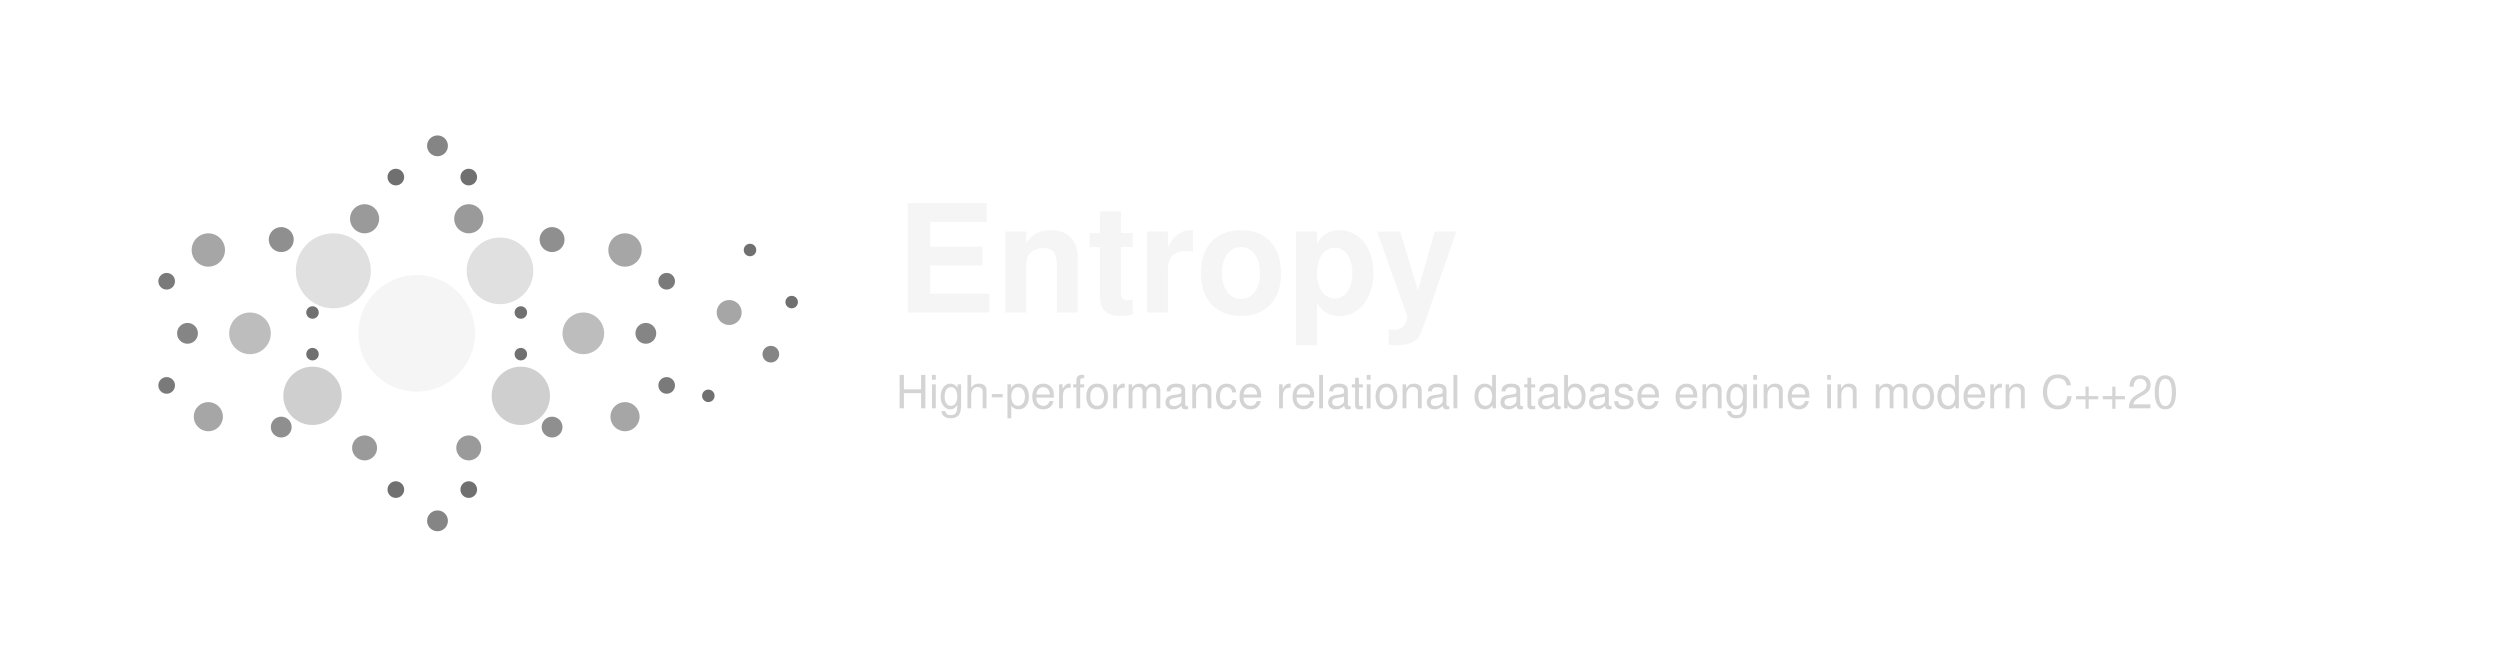
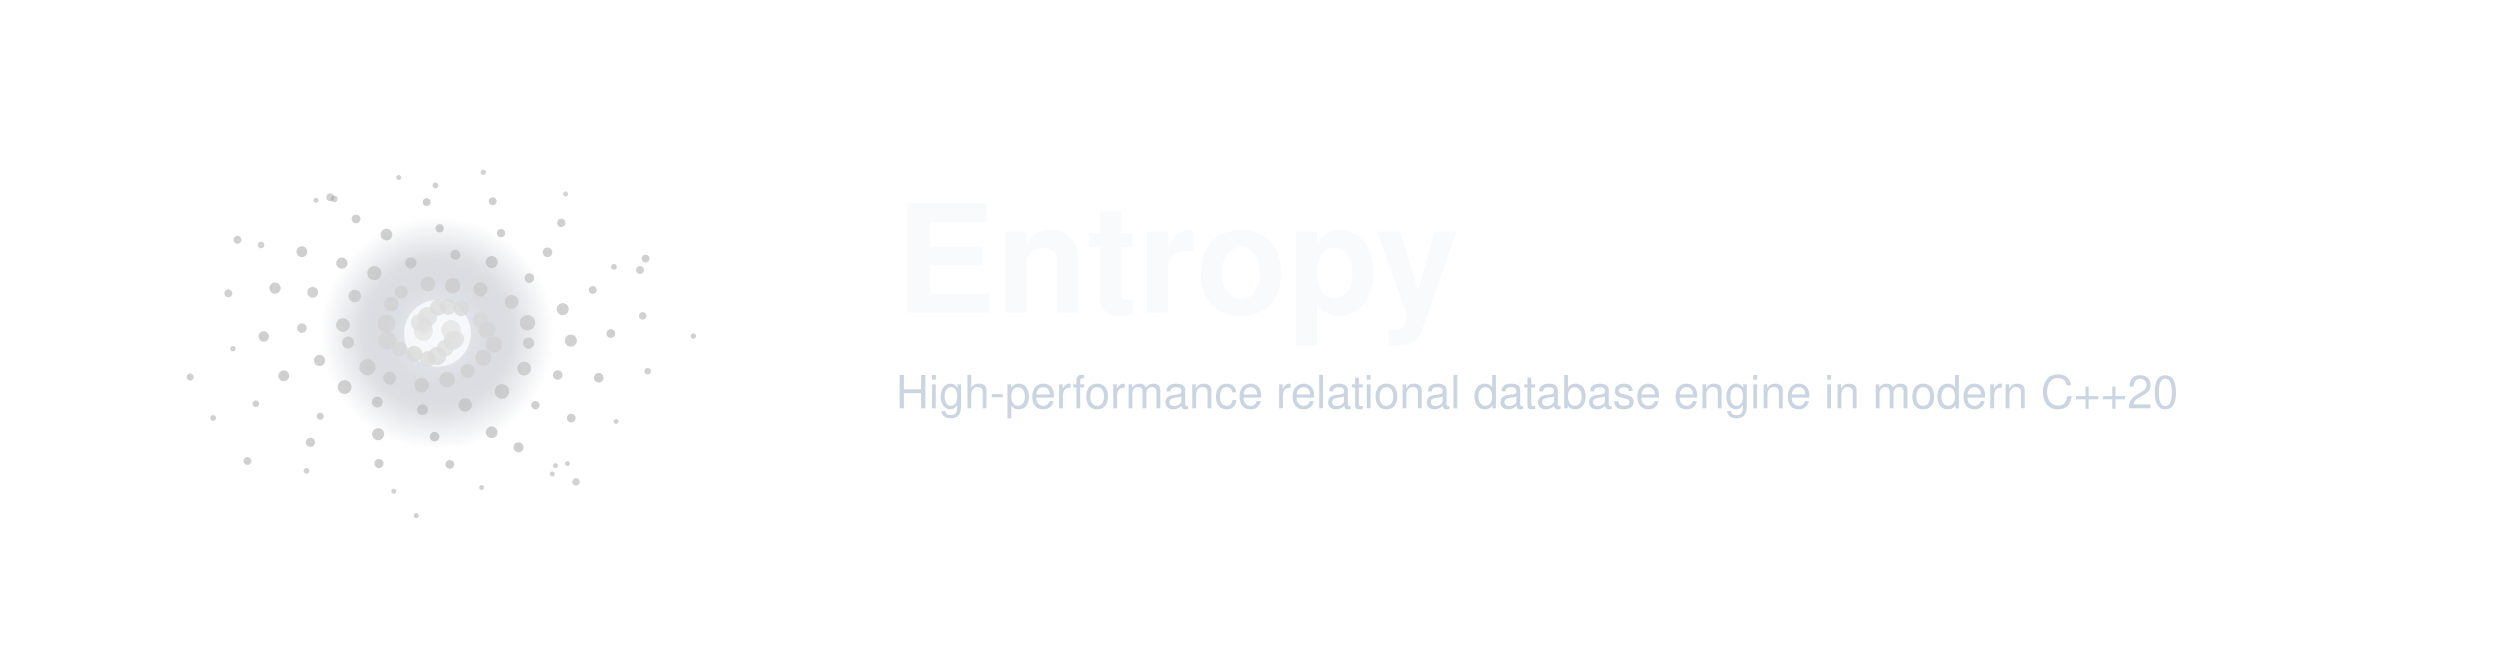
<svg xmlns="http://www.w3.org/2000/svg" width="1200" height="320" viewBox="0 0 1200 320" fill="none" role="img" aria-label="Entropy Database Engine">
+   <defs>
+     <radialGradient id="core-dark" cx="50%" cy="50%" r="50%">
+       <stop offset="0%" stop-color="#f8fafc" stop-opacity="0.9" />
+       <stop offset="65%" stop-color="#9ca3af" stop-opacity="0.35" />
+       <stop offset="100%" stop-color="#9ca3af" stop-opacity="0" />
+     </radialGradient>
+   </defs>
  <g>
-     <circle cx="200" cy="160" r="28" fill="#F5F5F5" />
-     <circle cx="160" cy="130" r="18" fill="#E0E0E0" />
-     <circle cx="240" cy="130" r="16" fill="#E0E0E0" />
-     <circle cx="150" cy="190" r="14" fill="#CFCFCF" />
-     <circle cx="250" cy="190" r="14" fill="#CFCFCF" />
-     <circle cx="120" cy="160" r="10" fill="#BDBDBD" />
-     <circle cx="280" cy="160" r="10" fill="#BDBDBD" />
-     <circle cx="100" cy="120" r="8" fill="#A6A6A6" />
-     <circle cx="300" cy="120" r="8" fill="#A6A6A6" />
-     <circle cx="100" cy="200" r="7" fill="#A6A6A6" />
-     <circle cx="300" cy="200" r="7" fill="#A6A6A6" />
-     <circle cx="175" cy="105" r="7" fill="#9A9A9A" />
-     <circle cx="225" cy="105" r="7" fill="#9A9A9A" />
-     <circle cx="175" cy="215" r="6" fill="#9A9A9A" />
-     <circle cx="225" cy="215" r="6" fill="#9A9A9A" />
-     <circle cx="135" cy="115" r="6" fill="#8F8F8F" />
-     <circle cx="265" cy="115" r="6" fill="#8F8F8F" />
-     <circle cx="135" cy="205" r="5" fill="#8F8F8F" />
-     <circle cx="265" cy="205" r="5" fill="#8F8F8F" />
-     <circle cx="90" cy="160" r="5" fill="#858585" />
-     <circle cx="310" cy="160" r="5" fill="#858585" />
-     <circle cx="80" cy="135" r="4" fill="#7A7A7A" />
-     <circle cx="80" cy="185" r="4" fill="#7A7A7A" />
-     <circle cx="320" cy="135" r="4" fill="#7A7A7A" />
-     <circle cx="320" cy="185" r="4" fill="#7A7A7A" />
-     <circle cx="350" cy="150" r="6" fill="#A6A6A6" />
-     <circle cx="370" cy="170" r="4" fill="#858585" />
-     <circle cx="380" cy="145" r="3" fill="#707070" />
-     <circle cx="340" cy="190" r="3" fill="#707070" />
-     <circle cx="360" cy="120" r="3" fill="#707070" />
-     <circle cx="210" cy="70" r="5" fill="#858585" />
-     <circle cx="190" cy="85" r="4" fill="#707070" />
-     <circle cx="225" cy="85" r="4" fill="#707070" />
-     <circle cx="210" cy="250" r="5" fill="#858585" />
-     <circle cx="190" cy="235" r="4" fill="#707070" />
-     <circle cx="225" cy="235" r="4" fill="#707070" />
-     <circle cx="150" cy="150" r="3" fill="#707070" />
-     <circle cx="250" cy="150" r="3" fill="#707070" />
-     <circle cx="150" cy="170" r="3" fill="#707070" />
-     <circle cx="250" cy="170" r="3" fill="#707070" />
+     <circle cx="210" cy="160" r="56" fill="url(#core-dark)" />
+     <circle cx="210" cy="160" r="16" fill="#f8fafc" opacity="0.9" />
+     <circle cx="216.5" cy="158.3" r="4.7" fill="#e6e6e6" opacity="0.85" />
+     <circle cx="203.2" cy="159.0" r="4.6" fill="#e6e6e6" opacity="0.85" />
+     <circle cx="218.6" cy="162.8" r="4.2" fill="#e3e3e3" opacity="0.84" />
+     <circle cx="203.7" cy="156.4" r="3.8" fill="#e3e3e3" opacity="0.84" />
+     <circle cx="217.4" cy="163.4" r="4.5" fill="#e1e1e1" opacity="0.83" />
+     <circle cx="201.3" cy="154.9" r="4.1" fill="#e1e1e1" opacity="0.83" />
+     <circle cx="213.7" cy="167.1" r="4.0" fill="#dfdfdf" opacity="0.82" />
+     <circle cx="205.2" cy="152.0" r="4.6" fill="#dfdfdf" opacity="0.82" />
+     <circle cx="209.8" cy="170.9" r="4.4" fill="#dddddd" opacity="0.81" />
+     <circle cx="210.3" cy="147.6" r="3.9" fill="#dddddd" opacity="0.81" />
+     <circle cx="205.4" cy="172.3" r="3.8" fill="#dbdbdb" opacity="0.80" />
+     <circle cx="215.1" cy="147.2" r="3.9" fill="#dbdbdb" opacity="0.80" />
+     <circle cx="198.8" cy="169.9" r="3.9" fill="#d9d9d9" opacity="0.79" />
+     <circle cx="221.4" cy="148.0" r="3.7" fill="#d9d9d9" opacity="0.79" />
+     <circle cx="191.7" cy="167.5" r="3.5" fill="#d7d7d7" opacity="0.78" />
+     <circle cx="230.7" cy="153.7" r="3.8" fill="#d7d7d7" opacity="0.78" />
+     <circle cx="185.9" cy="163.4" r="4.4" fill="#d4d4d4" opacity="0.76" />
+     <circle cx="233.8" cy="158.5" r="4.1" fill="#d4d4d4" opacity="0.76" />
+     <circle cx="185.5" cy="155.3" r="4.3" fill="#d2d2d2" opacity="0.75" />
+     <circle cx="237.0" cy="165.4" r="3.9" fill="#d2d2d2" opacity="0.75" />
+     <circle cx="187.8" cy="145.9" r="3.5" fill="#d0d0d0" opacity="0.74" />
+     <circle cx="232.0" cy="171.7" r="3.8" fill="#d0d0d0" opacity="0.74" />
+     <circle cx="192.6" cy="140.2" r="3.1" fill="#cecece" opacity="0.73" />
+     <circle cx="224.5" cy="178.1" r="3.4" fill="#cecece" opacity="0.73" />
+     <circle cx="205.4" cy="136.3" r="3.5" fill="#cccccc" opacity="0.72" />
+     <circle cx="214.6" cy="182.2" r="3.7" fill="#cccccc" opacity="0.72" />
+     <circle cx="217.3" cy="137.1" r="3.7" fill="#cacaca" opacity="0.71" />
+     <circle cx="202.4" cy="184.9" r="3.5" fill="#cacaca" opacity="0.71" />
+     <circle cx="230.6" cy="138.9" r="3.4" fill="#c8c8c8" opacity="0.70" />
+     <circle cx="187.0" cy="181.5" r="3.1" fill="#c8c8c8" opacity="0.70" />
+     <circle cx="245.6" cy="144.9" r="3.3" fill="#c6c6c6" opacity="0.69" />
+     <circle cx="176.4" cy="176.3" r="3.9" fill="#c6c6c6" opacity="0.69" />
+     <circle cx="253.2" cy="154.9" r="3.7" fill="#c3c3c3" opacity="0.68" />
+     <circle cx="167.1" cy="164.4" r="2.9" fill="#c3c3c3" opacity="0.68" />
+     <circle cx="253.7" cy="164.7" r="2.7" fill="#c1c1c1" opacity="0.67" />
+     <circle cx="164.6" cy="156.0" r="3.3" fill="#c1c1c1" opacity="0.67" />
+     <circle cx="251.6" cy="176.9" r="3.3" fill="#bfbfbf" opacity="0.66" />
+     <circle cx="170.3" cy="142.1" r="3.0" fill="#bfbfbf" opacity="0.66" />
+     <circle cx="240.9" cy="187.9" r="3.5" fill="#bdbdbd" opacity="0.65" />
+     <circle cx="179.7" cy="131.1" r="3.4" fill="#bdbdbd" opacity="0.65" />
+     <circle cx="223.3" cy="194.4" r="3.2" fill="#bbbbbb" opacity="0.64" />
+     <circle cx="197.2" cy="126.2" r="2.7" fill="#bbbbbb" opacity="0.64" />
+     <circle cx="202.8" cy="196.7" r="2.6" fill="#b9b9b9" opacity="0.63" />
+     <circle cx="218.6" cy="122.3" r="2.4" fill="#b9b9b9" opacity="0.63" />
+     <circle cx="181.1" cy="193.0" r="2.6" fill="#b7b7b7" opacity="0.62" />
+     <circle cx="236.0" cy="125.8" r="2.9" fill="#b7b7b7" opacity="0.62" />
+     <circle cx="165.4" cy="185.8" r="3.3" fill="#b5b5b5" opacity="0.61" />
+     <circle cx="254.1" cy="133.5" r="2.3" fill="#b5b5b5" opacity="0.61" />
+     <circle cx="153.4" cy="173.0" r="2.7" fill="#b2b2b2" opacity="0.59" />
+     <circle cx="270.1" cy="148.4" r="2.9" fill="#b2b2b2" opacity="0.59" />
+     <circle cx="144.9" cy="157.5" r="2.3" fill="#b0b0b0" opacity="0.58" />
+     <circle cx="274.0" cy="163.5" r="2.9" fill="#b0b0b0" opacity="0.58" />
+     <circle cx="150.1" cy="140.3" r="2.6" fill="#aeaeae" opacity="0.57" />
+     <circle cx="267.7" cy="180.0" r="2.3" fill="#aeaeae" opacity="0.57" />
+     <circle cx="164.1" cy="126.3" r="2.7" fill="#acacac" opacity="0.56" />
+     <circle cx="257.0" cy="194.5" r="2.0" fill="#acacac" opacity="0.56" />
+     <circle cx="185.5" cy="112.6" r="2.8" fill="#aaaaaa" opacity="0.55" />
+     <circle cx="236.0" cy="207.5" r="2.8" fill="#aaaaaa" opacity="0.55" />
+     <circle cx="211.0" cy="109.6" r="2.0" fill="#a8a8a8" opacity="0.54" />
+     <circle cx="208.6" cy="209.6" r="2.3" fill="#a8a8a8" opacity="0.54" />
+     <circle cx="240.5" cy="111.9" r="2.0" fill="#a6a6a6" opacity="0.53" />
+     <circle cx="181.5" cy="208.4" r="2.9" fill="#a6a6a6" opacity="0.53" />
+     <circle cx="262.8" cy="121.1" r="2.3" fill="#a4a4a4" opacity="0.52" />
+     <circle cx="153.7" cy="199.8" r="1.7" fill="#a4a4a4" opacity="0.52" />
+     <circle cx="284.5" cy="139.2" r="1.9" fill="#a1a1a1" opacity="0.51" />
+     <circle cx="136.2" cy="180.4" r="2.6" fill="#a1a1a1" opacity="0.51" />
+     <circle cx="293.2" cy="160.1" r="2.1" fill="#9f9f9f" opacity="0.50" />
+     <circle cx="126.6" cy="161.5" r="2.5" fill="#9f9f9f" opacity="0.50" />
+     <circle cx="287.4" cy="181.3" r="2.3" fill="#9d9d9d" opacity="0.49" />
+     <circle cx="132.0" cy="138.3" r="2.7" fill="#9d9d9d" opacity="0.49" />
+     <circle cx="274.2" cy="200.7" r="2.1" fill="#9b9b9b" opacity="0.48" />
+     <circle cx="144.9" cy="120.8" r="2.6" fill="#9b9b9b" opacity="0.48" />
+     <circle cx="248.9" cy="214.7" r="2.4" fill="#999999" opacity="0.47" />
+     <circle cx="170.9" cy="105.1" r="2.1" fill="#999999" opacity="0.47" />
+     <circle cx="215.9" cy="222.9" r="2.1" fill="#979797" opacity="0.46" />
+     <circle cx="204.8" cy="97.0" r="1.9" fill="#979797" opacity="0.46" />
+     <circle cx="181.9" cy="222.5" r="2.2" fill="#959595" opacity="0.45" />
+     <circle cx="236.5" cy="96.6" r="1.9" fill="#959595" opacity="0.45" />
+     <circle cx="149.0" cy="212.3" r="2.2" fill="#939393" opacity="0.44" />
+     <circle cx="269.4" cy="107.0" r="2.0" fill="#939393" opacity="0.44" />
+     <circle cx="122.8" cy="193.8" r="1.6" fill="#909090" opacity="0.42" />
+     <circle cx="294.7" cy="128.1" r="1.4" fill="#909090" opacity="0.42" />
+     <circle cx="111.8" cy="167.4" r="1.3" fill="#8e8e8e" opacity="0.41" />
+     <circle cx="308.5" cy="151.6" r="1.8" fill="#8e8e8e" opacity="0.41" />
+     <circle cx="109.6" cy="140.8" r="1.9" fill="#8c8c8c" opacity="0.40" />
+     <circle cx="310.9" cy="178.2" r="1.6" fill="#8c8c8c" opacity="0.40" />
+     <circle cx="125.3" cy="117.6" r="1.6" fill="#8a8a8a" opacity="0.39" />
+     <circle cx="295.7" cy="202.3" r="1.2" fill="#8a8a8a" opacity="0.39" />
+     <circle cx="151.7" cy="96.1" r="1.2" fill="#888888" opacity="0.38" />
+     <circle cx="266.6" cy="223.5" r="1.2" fill="#888888" opacity="0.38" />
+     <circle cx="191.4" cy="85.2" r="1.2" fill="#868686" opacity="0.37" />
+     <circle cx="231.2" cy="234.0" r="1.2" fill="#868686" opacity="0.37" />
+     <circle cx="232.0" cy="82.7" r="1.3" fill="#848484" opacity="0.36" />
+     <circle cx="189.0" cy="235.8" r="1.2" fill="#848484" opacity="0.36" />
+     <circle cx="271.5" cy="93.1" r="1.2" fill="#828282" opacity="0.35" />
+     <circle cx="147.1" cy="226.0" r="1.4" fill="#828282" opacity="0.35" />
+     <circle cx="309.9" cy="124.1" r="1.9" fill="#919191" opacity="0.43" />
+     <circle cx="332.8" cy="161.3" r="1.3" fill="#949494" opacity="0.44" />
+     <circle cx="265.1" cy="227.5" r="1.2" fill="#858585" opacity="0.37" />
+     <circle cx="118.8" cy="221.3" r="1.9" fill="#949494" opacity="0.44" />
+     <circle cx="102.3" cy="200.6" r="1.4" fill="#8c8c8c" opacity="0.40" />
+     <circle cx="272.4" cy="222.5" r="1.2" fill="#878787" opacity="0.38" />
+     <circle cx="209.0" cy="89.0" r="1.4" fill="#8b8b8b" opacity="0.40" />
+     <circle cx="276.5" cy="231.3" r="1.8" fill="#848484" opacity="0.36" />
+     <circle cx="160.5" cy="95.5" r="1.6" fill="#8a8a8a" opacity="0.39" />
+     <circle cx="114.0" cy="115.1" r="1.9" fill="#919191" opacity="0.43" />
+     <circle cx="307.2" cy="129.6" r="1.9" fill="#8b8b8b" opacity="0.40" />
+     <circle cx="158.5" cy="94.7" r="1.9" fill="#8e8e8e" opacity="0.41" />
+     <circle cx="91.3" cy="181.0" r="1.7" fill="#949494" opacity="0.44" />
+     <circle cx="199.8" cy="247.5" r="1.2" fill="#919191" opacity="0.43" />
  </g>
-   <text x="430" y="150" font-family="Space Grotesk, Segoe UI, Helvetica, Arial, sans-serif" font-size="72" font-weight="700" fill="#F5F5F5">Entropy</text>
-   <text x="430" y="196" font-family="Space Grotesk, Segoe UI, Helvetica, Arial, sans-serif" font-size="22" font-weight="500" fill="#D4D4D4">High-performance relational database engine in modern C++20</text>
+   <text x="430" y="150" font-family="Space Grotesk, Segoe UI, Helvetica, Arial, sans-serif" font-size="72" font-weight="700" fill="#F8FAFC">Entropy</text>
+   <text x="430" y="196" font-family="Space Grotesk, Segoe UI, Helvetica, Arial, sans-serif" font-size="22" font-weight="500" fill="#CBD5E1">High-performance relational database engine in modern C++20</text>
</svg>
